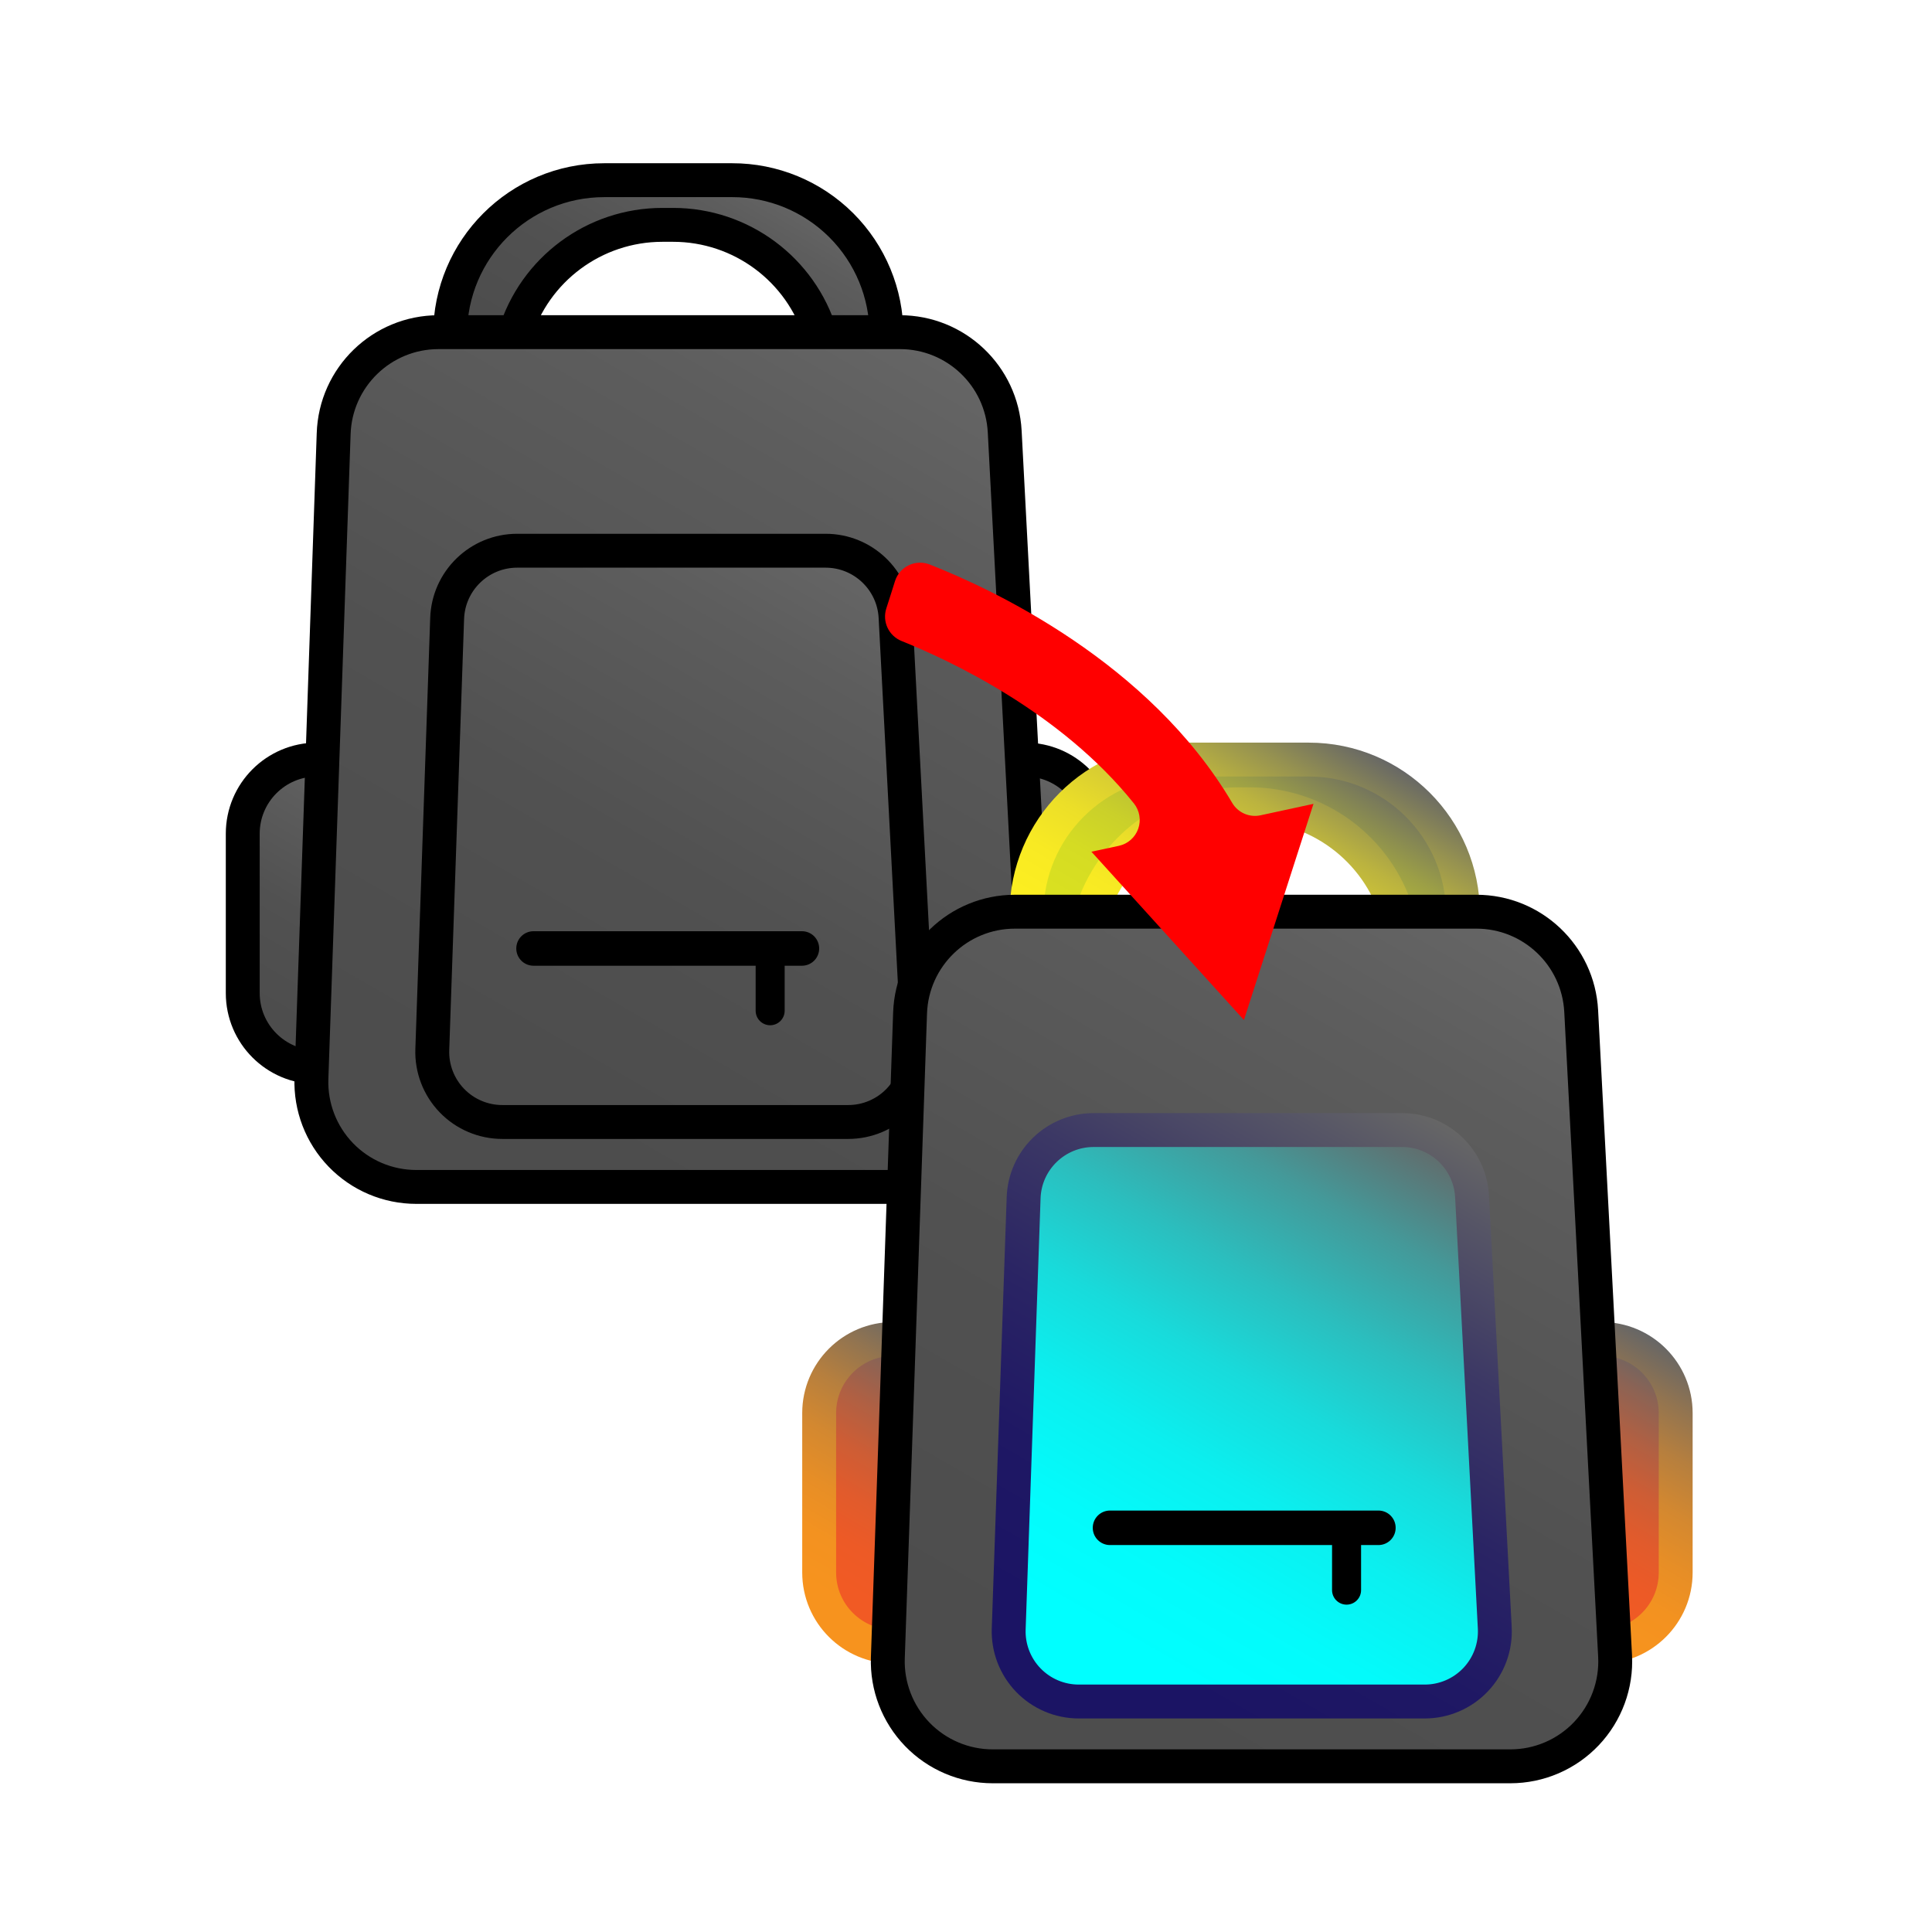
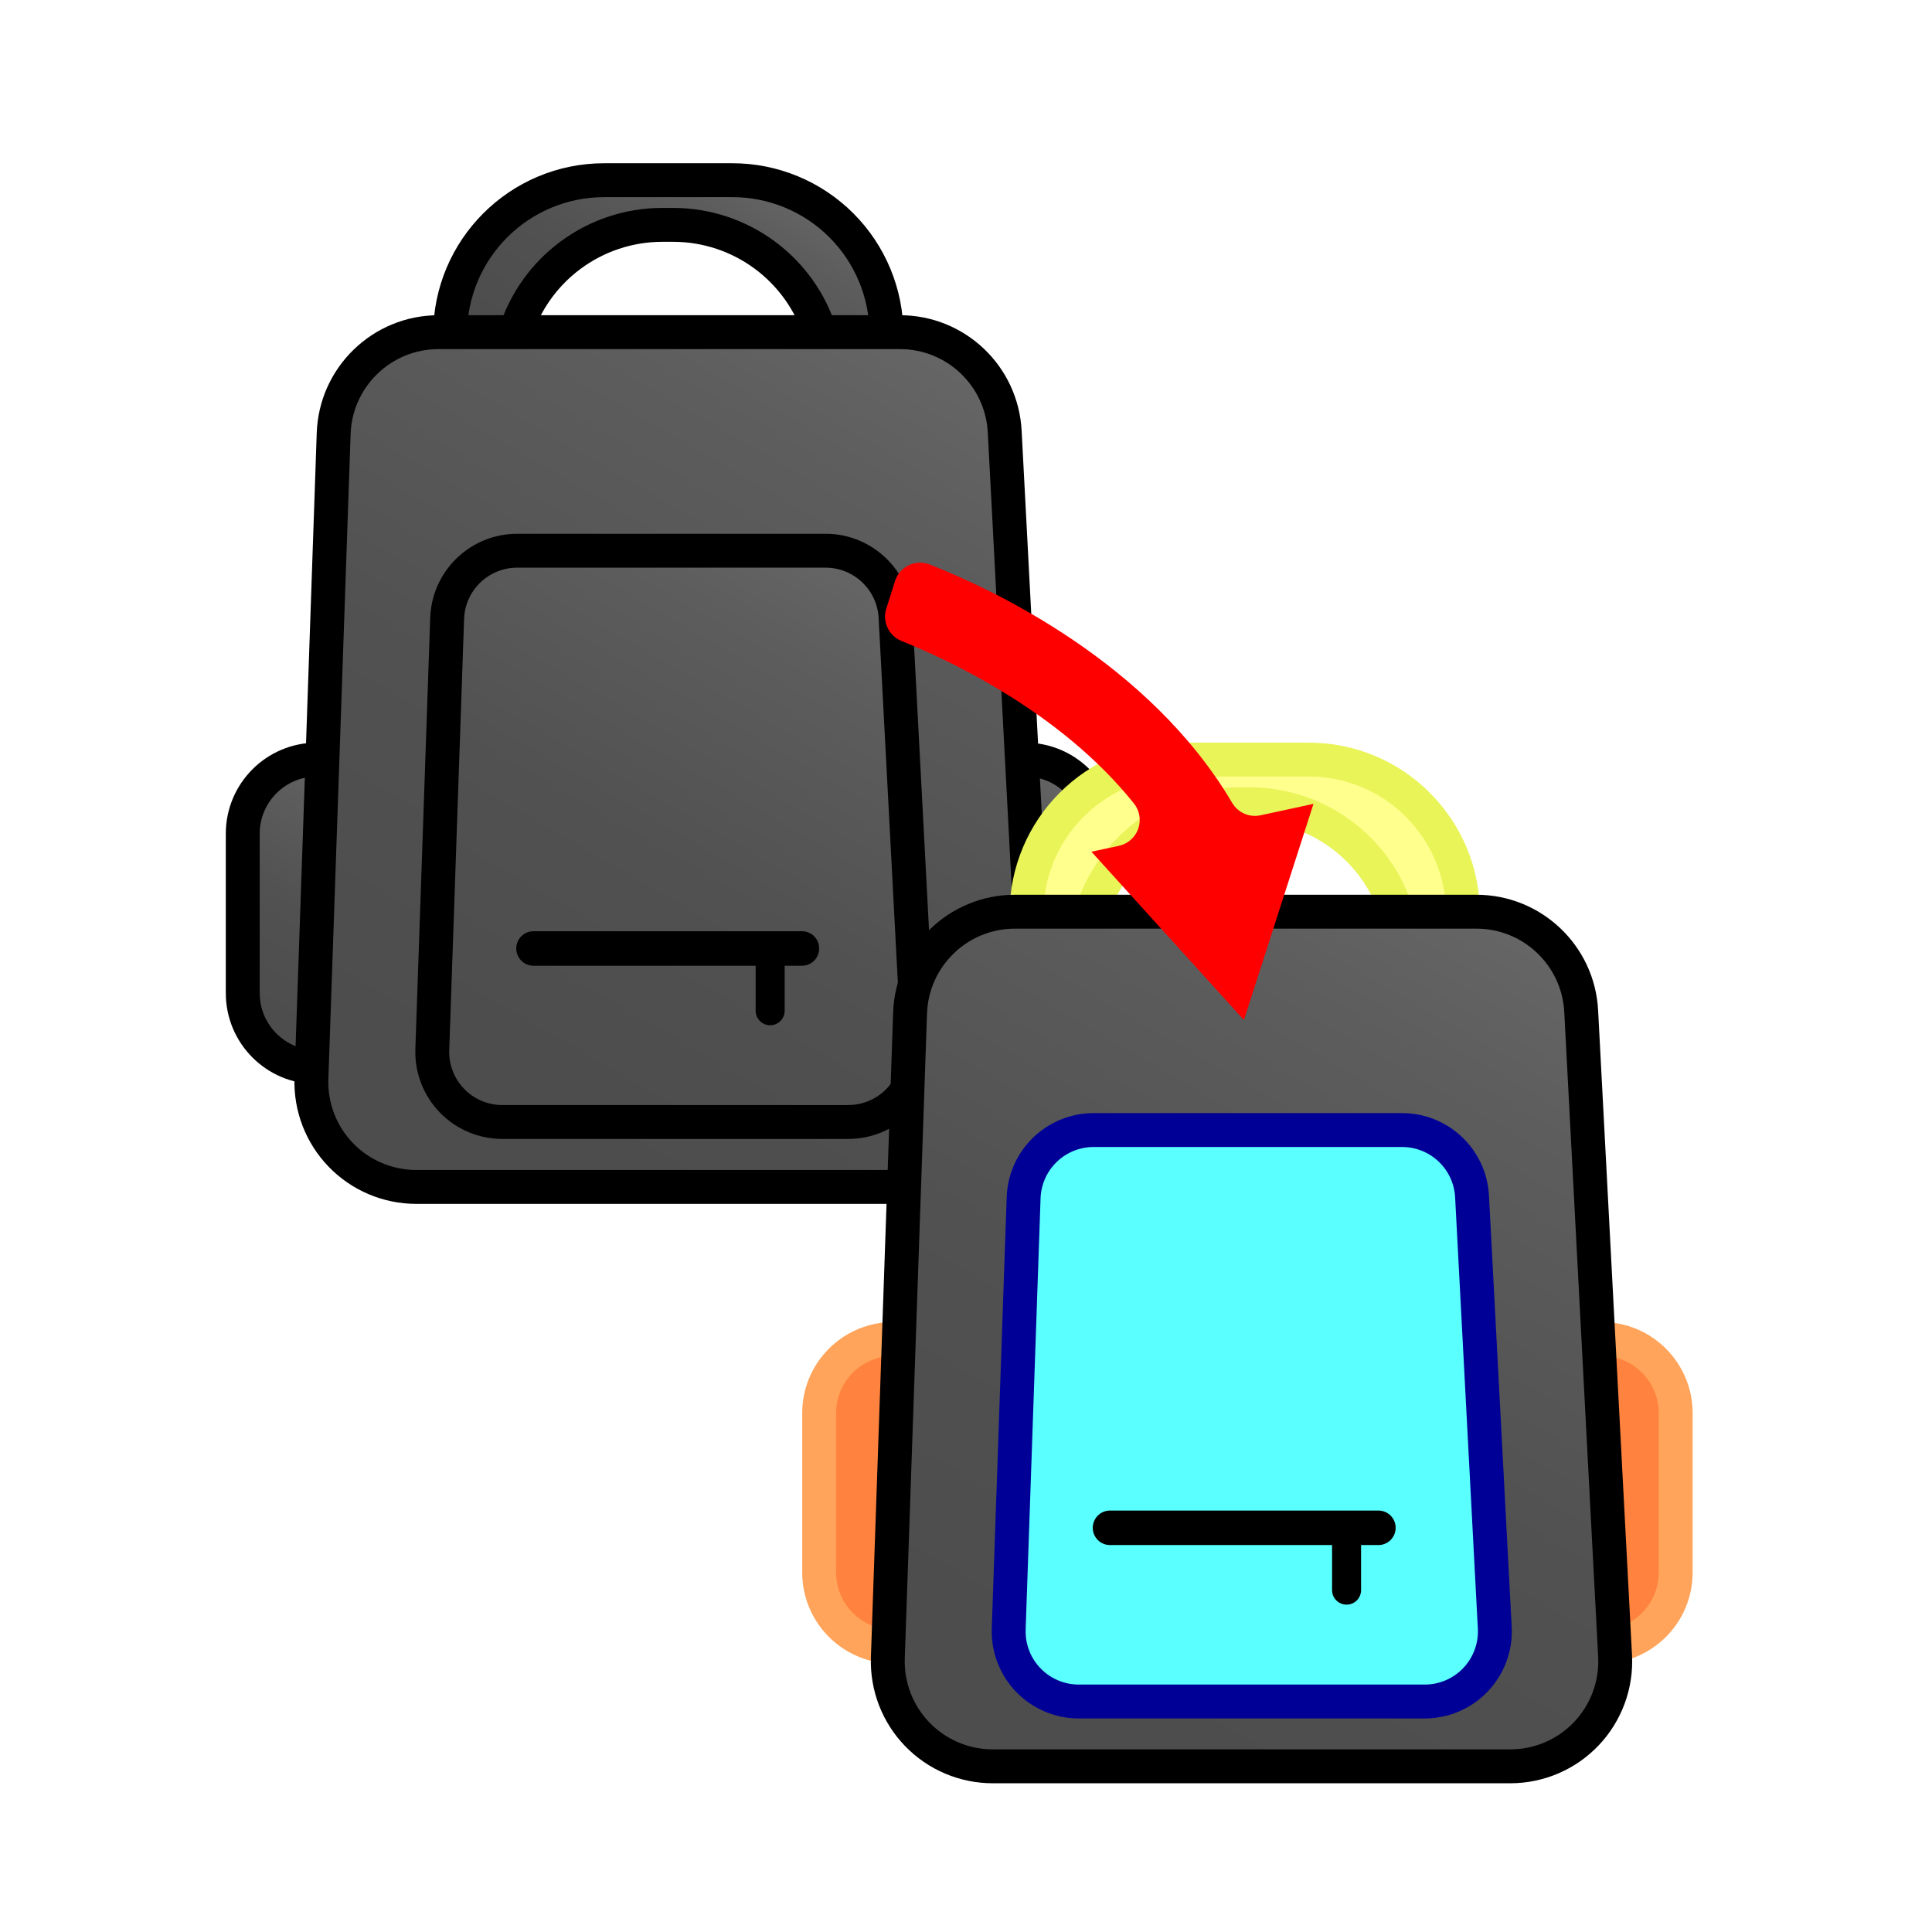
<svg xmlns="http://www.w3.org/2000/svg" xmlns:xlink="http://www.w3.org/1999/xlink" viewBox="0 0 285 285">
  <defs>
    <linearGradient id="linear-gradient" x1="89.22" y1="62.5" x2="111" y2="24.77" gradientUnits="userSpaceOnUse">
      <stop offset="0.12" stop-color="#4d4d4d" />
      <stop offset="0.47" stop-color="#515151" />
      <stop offset="0.83" stop-color="#5d5d5d" />
      <stop offset="1" stop-color="#666" />
    </linearGradient>
    <linearGradient id="linear-gradient-2" x1="36.18" y1="153.02" x2="57.29" y2="116.45" xlink:href="#linear-gradient" />
    <linearGradient id="linear-gradient-3" x1="140.67" y1="153.02" x2="161.79" y2="116.45" xlink:href="#linear-gradient" />
    <linearGradient id="linear-gradient-4" x1="62.93" y1="178.37" x2="137.44" y2="49.32" xlink:href="#linear-gradient" />
    <linearGradient id="linear-gradient-5" x1="75.09" y1="167.7" x2="124.89" y2="81.46" xlink:href="#linear-gradient" />
-     <linearGradient id="linear-gradient-6" x1="174.25" y1="147.96" x2="196.03" y2="110.24" gradientUnits="userSpaceOnUse">
-       <stop offset="0.12" stop-color="#d9e021" />
-       <stop offset="0.28" stop-color="#d5dc23" />
-       <stop offset="0.44" stop-color="#cad02a" />
-       <stop offset="0.6" stop-color="#b7bc36" />
-       <stop offset="0.76" stop-color="#9c9f46" />
-       <stop offset="0.92" stop-color="#7a7b5a" />
-       <stop offset="1" stop-color="#666" />
-     </linearGradient>
-     <linearGradient id="linear-gradient-7" x1="172.94" y1="151.15" x2="197.68" y2="108.3" gradientUnits="userSpaceOnUse">
-       <stop offset="0.12" stop-color="#fcee21" />
-       <stop offset="0.26" stop-color="#f8ea23" />
-       <stop offset="0.41" stop-color="#ecdf28" />
-       <stop offset="0.55" stop-color="#d8cd32" />
-       <stop offset="0.7" stop-color="#bbb33f" />
-       <stop offset="0.84" stop-color="#969250" />
-       <stop offset="0.99" stop-color="#6a6a64" />
-       <stop offset="1" stop-color="#666" />
-     </linearGradient>
-     <linearGradient id="linear-gradient-8" x1="121.21" y1="238.49" x2="142.33" y2="201.92" gradientUnits="userSpaceOnUse">
-       <stop offset="0.13" stop-color="#f15a24" />
-       <stop offset="0.27" stop-color="#ed5a26" />
-       <stop offset="0.42" stop-color="#e15b2c" />
-       <stop offset="0.57" stop-color="#cd5d35" />
-       <stop offset="0.72" stop-color="#b06043" />
-       <stop offset="0.87" stop-color="#8c6354" />
-       <stop offset="1" stop-color="#666" />
-     </linearGradient>
-     <linearGradient id="linear-gradient-9" x1="119.96" y1="240.66" x2="143.58" y2="199.76" gradientUnits="userSpaceOnUse">
-       <stop offset="0.12" stop-color="#f7931e" />
-       <stop offset="0.27" stop-color="#f39220" />
-       <stop offset="0.41" stop-color="#e78e26" />
-       <stop offset="0.56" stop-color="#d38830" />
-       <stop offset="0.71" stop-color="#b67f3e" />
-       <stop offset="0.85" stop-color="#927450" />
-       <stop offset="1" stop-color="#666" />
-     </linearGradient>
-     <linearGradient id="linear-gradient-10" x1="225.71" y1="238.49" x2="246.82" y2="201.92" xlink:href="#linear-gradient-8" />
-     <linearGradient id="linear-gradient-11" x1="224.46" y1="240.66" x2="248.07" y2="199.76" xlink:href="#linear-gradient-9" />
-     <linearGradient id="linear-gradient-12" x1="147.97" y1="263.84" x2="222.48" y2="134.79" xlink:href="#linear-gradient" />
-     <linearGradient id="linear-gradient-13" x1="160.13" y1="253.17" x2="209.92" y2="166.93" gradientUnits="userSpaceOnUse">
-       <stop offset="0.12" stop-color="aqua" />
-       <stop offset="0.26" stop-color="#03fbfb" />
-       <stop offset="0.41" stop-color="#0befef" />
-       <stop offset="0.55" stop-color="#18dbdb" />
-       <stop offset="0.69" stop-color="#2bbebe" />
-       <stop offset="0.84" stop-color="#499" />
-       <stop offset="0.98" stop-color="#616d6d" />
-       <stop offset="1" stop-color="#666" />
-     </linearGradient>
-     <linearGradient id="linear-gradient-14" x1="158.88" y1="255.34" x2="211.17" y2="164.76" gradientUnits="userSpaceOnUse">
-       <stop offset="0.12" stop-color="#1b1464" />
-       <stop offset="0.32" stop-color="#1f1864" />
-       <stop offset="0.51" stop-color="#2a2464" />
-       <stop offset="0.71" stop-color="#3c3865" />
-       <stop offset="0.9" stop-color="#565566" />
-       <stop offset="1" stop-color="#666" />
-     </linearGradient>
+     <linearGradient id="linear-gradient-6" x1="147.97" y1="263.84" x2="222.48" y2="134.79" xlink:href="#linear-gradient" />
  </defs>
  <g id="Layer_2" data-name="Layer 2">
    <g id="Layer_1-2" data-name="Layer 1">
      <rect width="285" height="285" style="fill:none" />
      <path d="M97.71,33.17H99.3a22.75,22.75,0,0,1,21.76,16.15h9.71A22.73,22.73,0,0,0,108,26.58H89.14A22.74,22.74,0,0,0,66.4,49.32h9.54A22.76,22.76,0,0,1,97.71,33.17Z" style="stroke:#000;stroke-miterlimit:10;stroke-width:5px;fill:url(#linear-gradient)" />
      <rect x="35.81" y="112.05" width="21.86" height="45.38" rx="10.93" ry="10.93" style="stroke:#000;stroke-miterlimit:10;stroke-width:5px;fill:url(#linear-gradient-2)" />
      <rect x="140.3" y="112.05" width="21.86" height="45.38" rx="10.93" ry="10.93" style="stroke:#000;stroke-miterlimit:10;stroke-width:5px;fill:url(#linear-gradient-3)" />
      <path d="M137.77,175.09H61.4a15.47,15.47,0,0,1-15.46-16L49.22,64A15.48,15.48,0,0,1,64.68,49h68.08a15.47,15.47,0,0,1,15.45,14.66l5,95.14A15.47,15.47,0,0,1,137.77,175.09Z" style="stroke:#000;stroke-miterlimit:10;stroke-width:5px;fill:url(#linear-gradient-4)" />
      <path d="M125.1,165.51h-51a10.33,10.33,0,0,1-10.33-10.69l2.19-63.58a10.34,10.34,0,0,1,10.33-10h45.5a10.34,10.34,0,0,1,10.32,9.8l3.35,63.58A10.34,10.34,0,0,1,125.1,165.51Z" style="stroke:#000;stroke-miterlimit:10;stroke-width:5px;fill:url(#linear-gradient-5)" />
      <rect x="76.16" y="137.37" width="44.68" height="5.09" rx="2.54" ry="2.54" />
      <rect x="111.47" y="139.91" width="4.28" height="11.33" rx="2.14" ry="2.14" />
-       <path d="M182.74,118.64h1.59a22.73,22.73,0,0,1,21.76,16.15h9.72a22.74,22.74,0,0,0-22.74-22.74h-18.9a22.74,22.74,0,0,0-22.74,22.74H161A22.72,22.72,0,0,1,182.74,118.64Z" style="stroke-miterlimit:10;stroke-width:5px;fill:url(#linear-gradient-6);stroke:url(#linear-gradient-7)" />
-       <rect x="120.84" y="197.52" width="21.86" height="45.38" rx="10.93" ry="10.93" style="stroke-miterlimit:10;stroke-width:5px;fill:url(#linear-gradient-8);stroke:url(#linear-gradient-9)" />
-       <rect x="225.33" y="197.52" width="21.86" height="45.38" rx="10.93" ry="10.93" style="stroke-miterlimit:10;stroke-width:5px;fill:url(#linear-gradient-10);stroke:url(#linear-gradient-11)" />
-       <path d="M222.8,260.56H146.44a15.48,15.48,0,0,1-15.47-16l3.28-95.13a15.48,15.48,0,0,1,15.46-14.94H217.8a15.48,15.48,0,0,1,15.45,14.66l5,95.13A15.47,15.47,0,0,1,222.8,260.56Z" style="stroke:#000;stroke-miterlimit:10;stroke-width:5px;fill:url(#linear-gradient-12)" />
-       <path d="M210.13,251h-51a10.34,10.34,0,0,1-10.33-10.7L151,176.7a10.34,10.34,0,0,1,10.33-10h45.5a10.33,10.33,0,0,1,10.32,9.8l3.35,63.58A10.34,10.34,0,0,1,210.13,251Z" style="stroke-miterlimit:10;stroke-width:5px;fill:url(#linear-gradient-13);stroke:url(#linear-gradient-14)" />
+       <path d="M182.74,118.64h1.59a22.73,22.73,0,0,1,21.76,16.15h9.72a22.74,22.74,0,0,0-22.74-22.74h-18.9a22.74,22.74,0,0,0-22.74,22.74H161A22.72,22.72,0,0,1,182.74,118.64Z" style="fill:#ffff8d;stroke:#e9f458;stroke-miterlimit:10;stroke-width:5px" />
+       <rect x="120.84" y="197.52" width="21.86" height="45.38" rx="10.93" ry="10.93" style="fill:#ff833e;stroke:#ffa45a;stroke-miterlimit:10;stroke-width:5px" />
+       <rect x="225.33" y="197.52" width="21.86" height="45.38" rx="10.93" ry="10.93" style="fill:#ff833e;stroke:#ffa45a;stroke-miterlimit:10;stroke-width:5px" />
+       <path d="M222.8,260.56H146.44a15.48,15.48,0,0,1-15.47-16l3.28-95.13a15.48,15.48,0,0,1,15.46-14.94H217.8a15.48,15.48,0,0,1,15.45,14.66l5,95.13A15.47,15.47,0,0,1,222.8,260.56Z" style="stroke:#000;stroke-miterlimit:10;stroke-width:5px;fill:url(#linear-gradient-6)" />
+       <path d="M210.13,251h-51a10.34,10.34,0,0,1-10.33-10.7L151,176.7a10.34,10.34,0,0,1,10.33-10h45.5a10.33,10.33,0,0,1,10.32,9.8l3.35,63.58A10.34,10.34,0,0,1,210.13,251Z" style="fill:#5affff;stroke:#000096;stroke-miterlimit:10;stroke-width:5px" />
      <rect x="161.2" y="222.83" width="44.68" height="5.09" rx="2.54" ry="2.54" />
      <rect x="196.5" y="225.38" width="4.28" height="11.33" rx="2.14" ry="2.14" />
      <path d="M185.94,120.27l7.82-1.69L183.5,150.47,161,125.64l4.06-.87a3.9,3.9,0,0,0,2.21-6.25C156.45,105,140,97.38,133,94.56a3.89,3.89,0,0,1-2.26-4.79l.7-2.19.59-1.87a3.88,3.88,0,0,1,5.11-2.44c9.22,3.62,32.38,14.4,44.63,35.17A3.89,3.89,0,0,0,185.94,120.27Z" style="fill:red" />
    </g>
  </g>
</svg>
